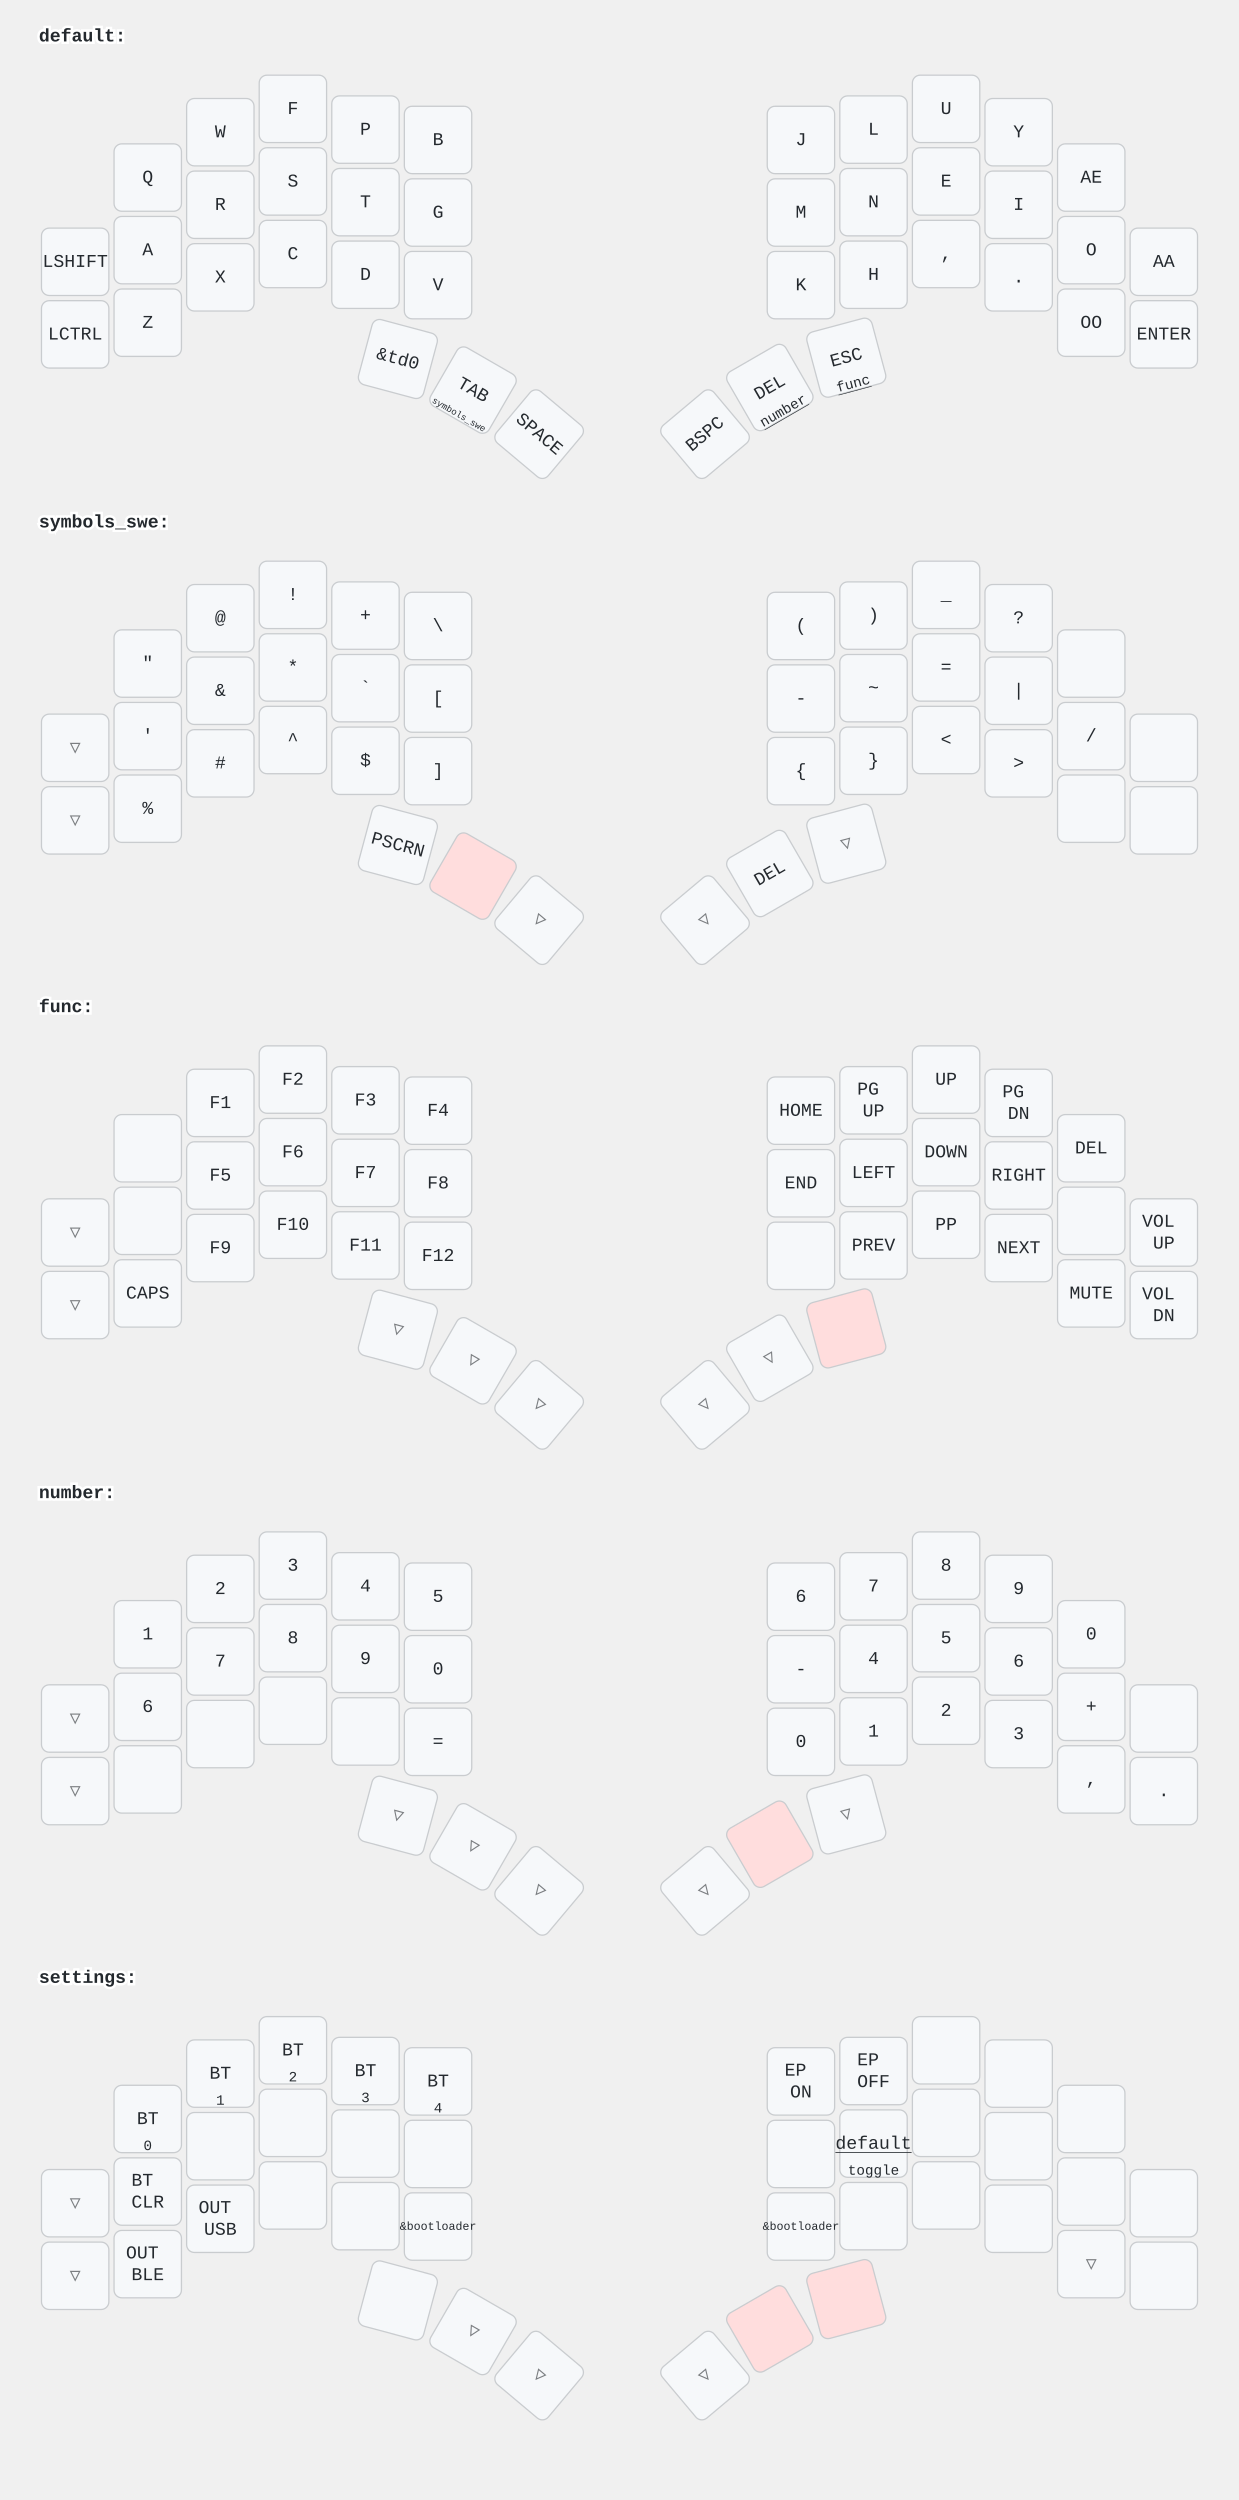
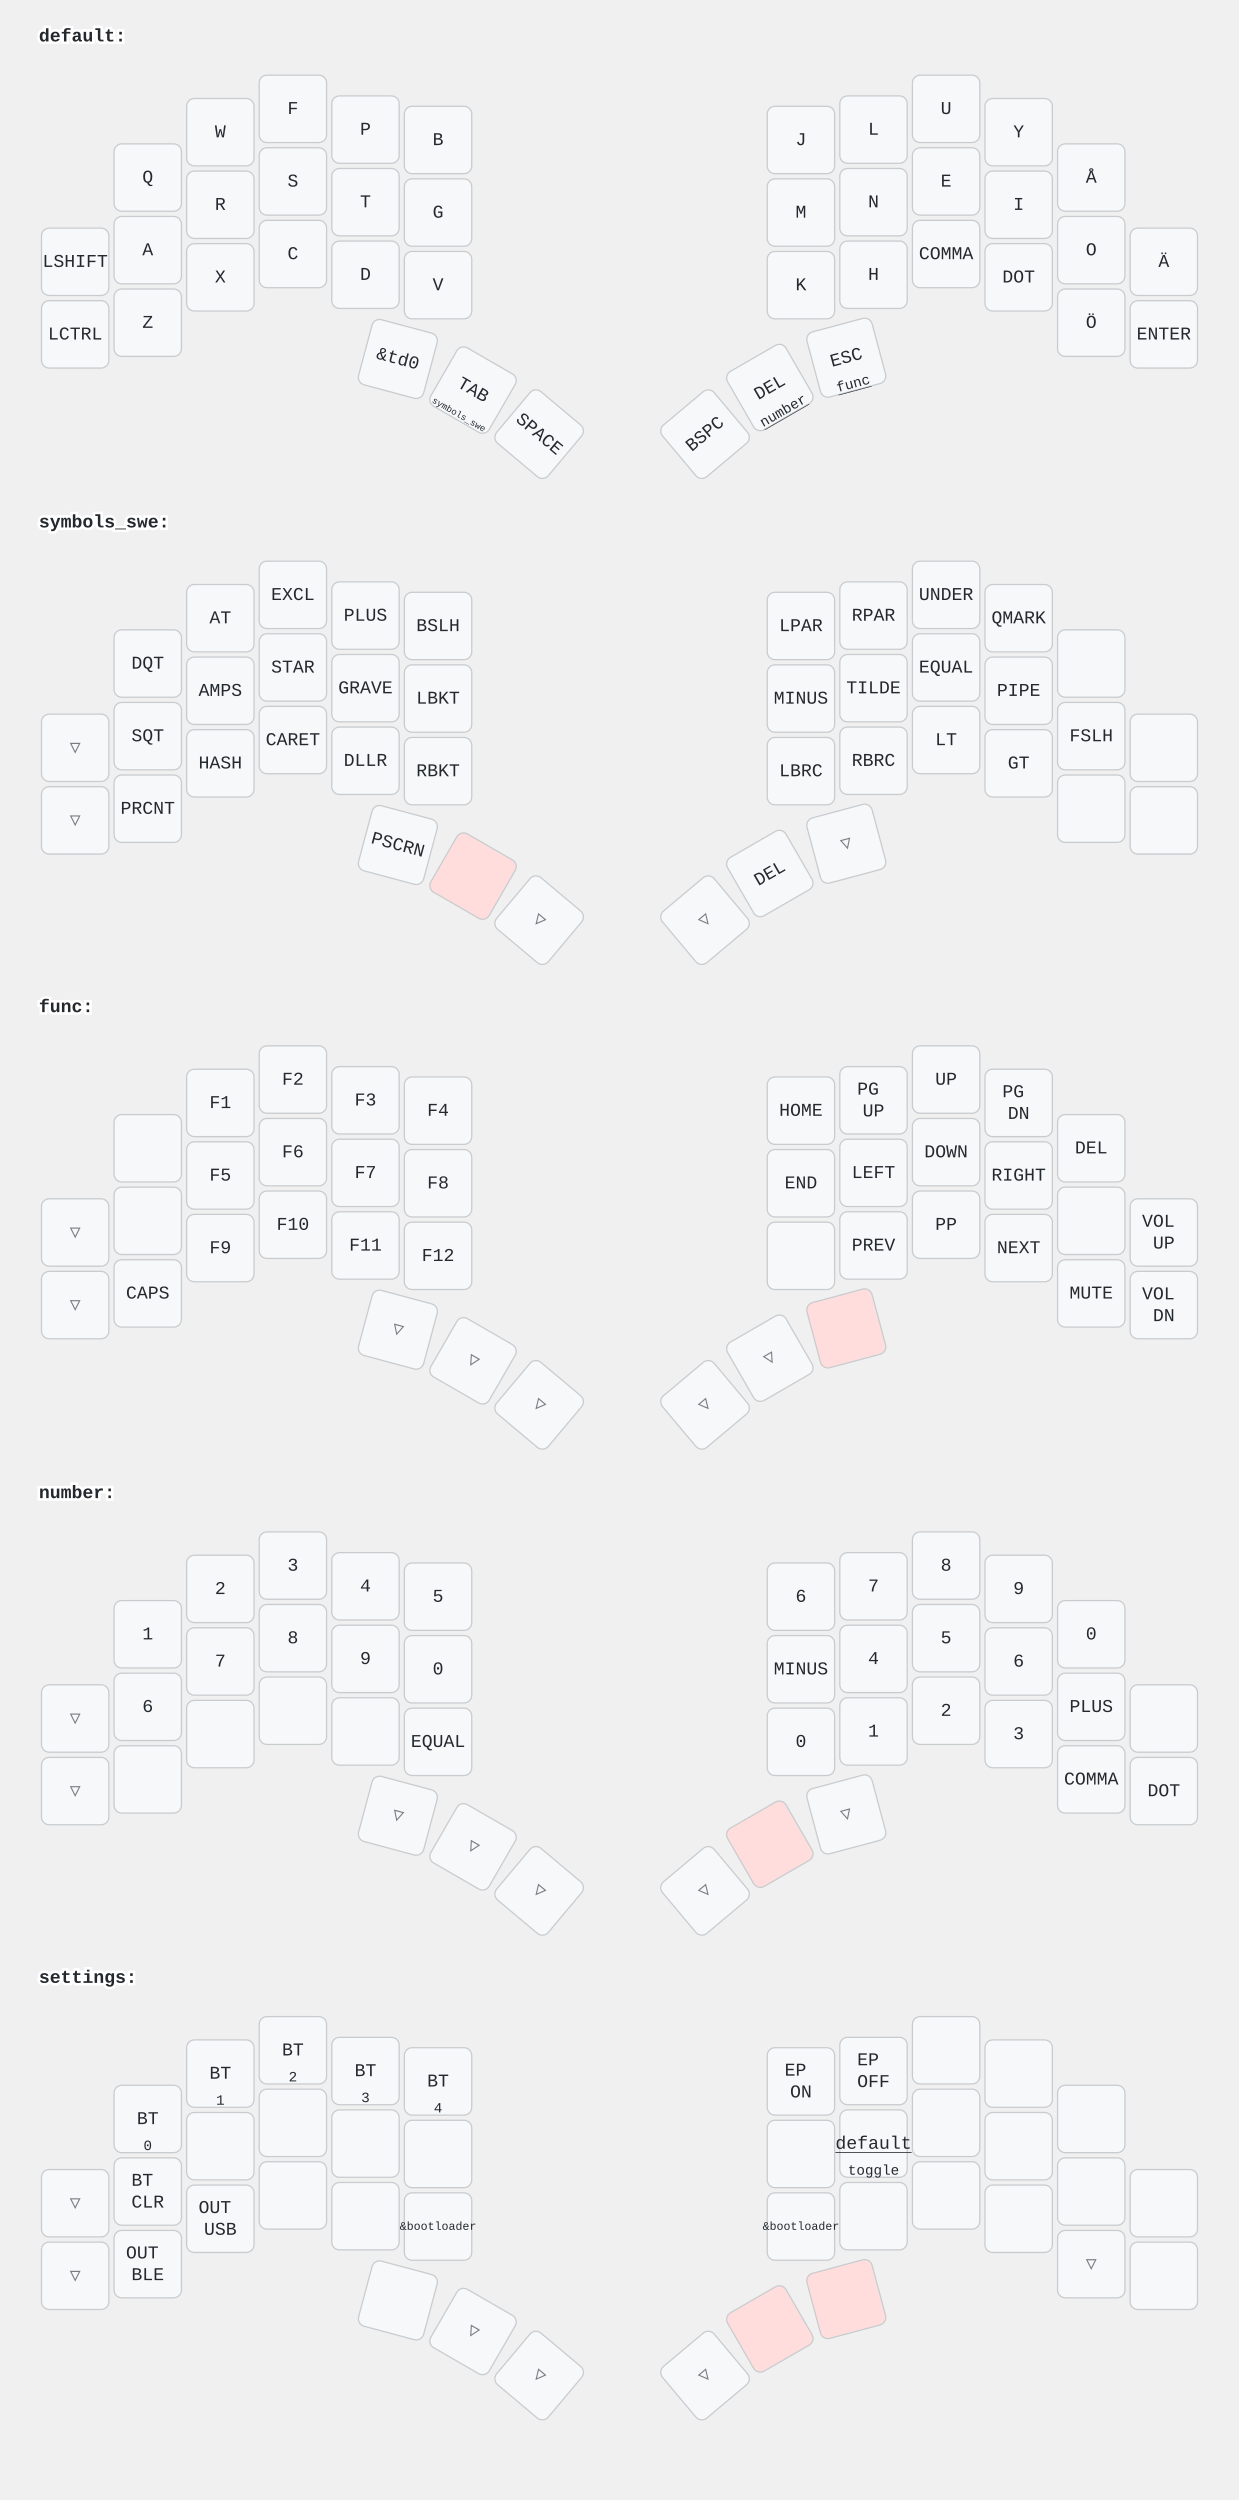
<svg xmlns="http://www.w3.org/2000/svg" width="956" height="1929" viewBox="0 0 956 1929" class="keymap">
  <style>/* inherit to force styles through use tags */
svg path {
    fill: inherit;
}

/* font and background color specifications */
svg.keymap {
    font-family: SFMono-Regular,Consolas,Liberation Mono,Menlo,monospace;
    font-size: 14px;
    font-kerning: normal;
    text-rendering: optimizeLegibility;
    fill: #24292e;
}

/* default key styling */
rect.key {
    fill: #f6f8fa;
}

rect.key, rect.combo {
    stroke: #c9cccf;
    stroke-width: 1;
}

/* default key side styling, only used is draw_key_sides is set */
rect.side {
    filter: brightness(90%);
}

/* color accent for combo boxes */
rect.combo, rect.combo-separate {
    fill: #cdf;
}

/* color accent for held keys */
rect.held, rect.combo.held {
    fill: #fdd;
}

/* color accent for ghost (optional) keys */
rect.ghost, rect.combo.ghost {
    stroke-dasharray: 4, 4;
    stroke-width: 2;
}

text {
    text-anchor: middle;
    dominant-baseline: middle;
}

/* styling for layer labels */
text.label {
    font-weight: bold;
    text-anchor: start;
    stroke: white;
    stroke-width: 4;
    paint-order: stroke;
}

/* styling for optional footer */
text.footer {
    text-anchor: end;
    dominant-baseline: auto;
    stroke: white;
    stroke-width: 4;
    paint-order: stroke;
}

/* styling for combo tap, and key non-tap label text */
text.combo, text.hold, text.shifted, text.left, text.right {
    font-size: 11px;
}

text.hold {
    text-anchor: middle;
    dominant-baseline: auto;
}

text.shifted {
    text-anchor: middle;
    dominant-baseline: hanging;
}

text.left {
    text-anchor: start;
}

text.right {
    text-anchor: end;
}

text.layer-activator {
    text-decoration: underline;
}

/* styling for hold/shifted label text in combo box */
text.combo.hold, text.combo.shifted, text.combo.left, text.combo.right {
    font-size: 8px;
}

/* lighter symbol for transparent keys */
text.trans {
    fill: #7b7e81;
}

/* styling for combo dendrons */
path.combo {
    stroke-width: 1;
    stroke: gray;
    fill: none;
}

/* Start Tabler Icons Cleanup */
/* cannot use height/width with glyphs */
.icon-tabler &gt; path {
    fill: inherit;
    stroke: inherit;
    stroke-width: 2;
}
/* hide tabler's default box */
.icon-tabler &gt; path[stroke="none"][fill="none"] {
    visibility: hidden;
}
/* End Tabler Icons Cleanup */
</style>
  <g transform="translate(30, 0)" class="layer-default">
    <text x="0" y="28" class="label" id="default">default:</text>
    <g transform="translate(0, 56)">
      <g transform="translate(84, 81)" class="key keypos-0">
        <rect rx="6" ry="6" x="-26" y="-26" width="52" height="52" class="key" />
        <text x="0" y="0" class="key tap">Q</text>
      </g>
      <g transform="translate(140, 46)" class="key keypos-1">
        <rect rx="6" ry="6" x="-26" y="-26" width="52" height="52" class="key" />
        <text x="0" y="0" class="key tap">W</text>
      </g>
      <g transform="translate(196, 28)" class="key keypos-2">
        <rect rx="6" ry="6" x="-26" y="-26" width="52" height="52" class="key" />
        <text x="0" y="0" class="key tap">F</text>
      </g>
      <g transform="translate(252, 44)" class="key keypos-3">
        <rect rx="6" ry="6" x="-26" y="-26" width="52" height="52" class="key" />
        <text x="0" y="0" class="key tap">P</text>
      </g>
      <g transform="translate(308, 52)" class="key keypos-4">
        <rect rx="6" ry="6" x="-26" y="-26" width="52" height="52" class="key" />
        <text x="0" y="0" class="key tap">B</text>
      </g>
      <g transform="translate(588, 52)" class="key keypos-5">
        <rect rx="6" ry="6" x="-26" y="-26" width="52" height="52" class="key" />
        <text x="0" y="0" class="key tap">J</text>
      </g>
      <g transform="translate(644, 44)" class="key keypos-6">
        <rect rx="6" ry="6" x="-26" y="-26" width="52" height="52" class="key" />
        <text x="0" y="0" class="key tap">L</text>
      </g>
      <g transform="translate(700, 28)" class="key keypos-7">
        <rect rx="6" ry="6" x="-26" y="-26" width="52" height="52" class="key" />
        <text x="0" y="0" class="key tap">U</text>
      </g>
      <g transform="translate(756, 46)" class="key keypos-8">
        <rect rx="6" ry="6" x="-26" y="-26" width="52" height="52" class="key" />
        <text x="0" y="0" class="key tap">Y</text>
      </g>
      <g transform="translate(812, 81)" class="key keypos-9">
        <rect rx="6" ry="6" x="-26" y="-26" width="52" height="52" class="key" />
-         <text x="0" y="0" class="key tap">AE</text>
+         <text x="0" y="0" class="key tap">Å</text>
      </g>
      <g transform="translate(28, 146)" class="key keypos-10">
        <rect rx="6" ry="6" x="-26" y="-26" width="52" height="52" class="key" />
        <text x="0" y="0" class="key tap">LSHIFT</text>
      </g>
      <g transform="translate(84, 137)" class="key keypos-11">
        <rect rx="6" ry="6" x="-26" y="-26" width="52" height="52" class="key" />
        <text x="0" y="0" class="key tap">A</text>
      </g>
      <g transform="translate(140, 102)" class="key keypos-12">
        <rect rx="6" ry="6" x="-26" y="-26" width="52" height="52" class="key" />
        <text x="0" y="0" class="key tap">R</text>
      </g>
      <g transform="translate(196, 84)" class="key keypos-13">
        <rect rx="6" ry="6" x="-26" y="-26" width="52" height="52" class="key" />
        <text x="0" y="0" class="key tap">S</text>
      </g>
      <g transform="translate(252, 100)" class="key keypos-14">
        <rect rx="6" ry="6" x="-26" y="-26" width="52" height="52" class="key" />
        <text x="0" y="0" class="key tap">T</text>
      </g>
      <g transform="translate(308, 108)" class="key keypos-15">
        <rect rx="6" ry="6" x="-26" y="-26" width="52" height="52" class="key" />
        <text x="0" y="0" class="key tap">G</text>
      </g>
      <g transform="translate(588, 108)" class="key keypos-16">
        <rect rx="6" ry="6" x="-26" y="-26" width="52" height="52" class="key" />
        <text x="0" y="0" class="key tap">M</text>
      </g>
      <g transform="translate(644, 100)" class="key keypos-17">
        <rect rx="6" ry="6" x="-26" y="-26" width="52" height="52" class="key" />
        <text x="0" y="0" class="key tap">N</text>
      </g>
      <g transform="translate(700, 84)" class="key keypos-18">
        <rect rx="6" ry="6" x="-26" y="-26" width="52" height="52" class="key" />
        <text x="0" y="0" class="key tap">E</text>
      </g>
      <g transform="translate(756, 102)" class="key keypos-19">
        <rect rx="6" ry="6" x="-26" y="-26" width="52" height="52" class="key" />
        <text x="0" y="0" class="key tap">I</text>
      </g>
      <g transform="translate(812, 137)" class="key keypos-20">
        <rect rx="6" ry="6" x="-26" y="-26" width="52" height="52" class="key" />
        <text x="0" y="0" class="key tap">O</text>
      </g>
      <g transform="translate(868, 146)" class="key keypos-21">
        <rect rx="6" ry="6" x="-26" y="-26" width="52" height="52" class="key" />
-         <text x="0" y="0" class="key tap">AA</text>
+         <text x="0" y="0" class="key tap">Ä</text>
      </g>
      <g transform="translate(28, 202)" class="key keypos-22">
        <rect rx="6" ry="6" x="-26" y="-26" width="52" height="52" class="key" />
        <text x="0" y="0" class="key tap">LCTRL</text>
      </g>
      <g transform="translate(84, 193)" class="key keypos-23">
        <rect rx="6" ry="6" x="-26" y="-26" width="52" height="52" class="key" />
        <text x="0" y="0" class="key tap">Z</text>
      </g>
      <g transform="translate(140, 158)" class="key keypos-24">
        <rect rx="6" ry="6" x="-26" y="-26" width="52" height="52" class="key" />
        <text x="0" y="0" class="key tap">X</text>
      </g>
      <g transform="translate(196, 140)" class="key keypos-25">
        <rect rx="6" ry="6" x="-26" y="-26" width="52" height="52" class="key" />
        <text x="0" y="0" class="key tap">C</text>
      </g>
      <g transform="translate(252, 156)" class="key keypos-26">
        <rect rx="6" ry="6" x="-26" y="-26" width="52" height="52" class="key" />
        <text x="0" y="0" class="key tap">D</text>
      </g>
      <g transform="translate(308, 164)" class="key keypos-27">
        <rect rx="6" ry="6" x="-26" y="-26" width="52" height="52" class="key" />
        <text x="0" y="0" class="key tap">V</text>
      </g>
      <g transform="translate(588, 164)" class="key keypos-28">
        <rect rx="6" ry="6" x="-26" y="-26" width="52" height="52" class="key" />
        <text x="0" y="0" class="key tap">K</text>
      </g>
      <g transform="translate(644, 156)" class="key keypos-29">
        <rect rx="6" ry="6" x="-26" y="-26" width="52" height="52" class="key" />
        <text x="0" y="0" class="key tap">H</text>
      </g>
      <g transform="translate(700, 140)" class="key keypos-30">
        <rect rx="6" ry="6" x="-26" y="-26" width="52" height="52" class="key" />
-         <text x="0" y="0" class="key tap">,</text>
+         <text x="0" y="0" class="key tap">COMMA</text>
      </g>
      <g transform="translate(756, 158)" class="key keypos-31">
        <rect rx="6" ry="6" x="-26" y="-26" width="52" height="52" class="key" />
-         <text x="0" y="0" class="key tap">.</text>
+         <text x="0" y="0" class="key tap">DOT</text>
      </g>
      <g transform="translate(812, 193)" class="key keypos-32">
        <rect rx="6" ry="6" x="-26" y="-26" width="52" height="52" class="key" />
-         <text x="0" y="0" class="key tap">OO</text>
+         <text x="0" y="0" class="key tap">Ö</text>
      </g>
      <g transform="translate(868, 202)" class="key keypos-33">
        <rect rx="6" ry="6" x="-26" y="-26" width="52" height="52" class="key" />
        <text x="0" y="0" class="key tap">ENTER</text>
      </g>
      <g transform="translate(277, 221) rotate(15.0)" class="key keypos-34">
        <rect rx="6" ry="6" x="-26" y="-26" width="52" height="52" class="key" />
        <text x="0" y="0" class="key tap">&amp;td0</text>
      </g>
      <g transform="translate(335, 245) rotate(30.0)" class="key keypos-35">
        <rect rx="6" ry="6" x="-26" y="-26" width="52" height="52" class="key" />
        <text x="0" y="0" class="key tap">TAB</text>
        <a href="#symbols_swe">
          <text x="0" y="24" class="key hold layer-activator">
            <tspan style="font-size: 64%">symbols_swe</tspan>
          </text>
        </a>
      </g>
      <g transform="translate(386, 279) rotate(40.0)" class="key keypos-36">
        <rect rx="6" ry="6" x="-26" y="-26" width="52" height="52" class="key" />
        <text x="0" y="0" class="key tap">SPACE</text>
      </g>
      <g transform="translate(514, 279) rotate(-40.0)" class="key keypos-37">
        <rect rx="6" ry="6" x="-26" y="-26" width="52" height="52" class="key" />
        <text x="0" y="0" class="key tap">BSPC</text>
      </g>
      <g transform="translate(564, 243) rotate(-30.0)" class="key keypos-38">
        <rect rx="6" ry="6" x="-26" y="-26" width="52" height="52" class="key" />
        <text x="0" y="0" class="key tap">DEL</text>
        <a href="#number">
          <text x="0" y="24" class="key hold layer-activator">number</text>
        </a>
      </g>
      <g transform="translate(623, 220) rotate(-15.0)" class="key keypos-39">
        <rect rx="6" ry="6" x="-26" y="-26" width="52" height="52" class="key" />
        <text x="0" y="0" class="key tap">ESC</text>
        <a href="#func">
          <text x="0" y="24" class="key hold layer-activator">func</text>
        </a>
      </g>
    </g>
  </g>
  <g transform="translate(30, 375)" class="layer-symbols_swe">
    <text x="0" y="28" class="label" id="symbols_swe">symbols_swe:</text>
    <g transform="translate(0, 56)">
      <g transform="translate(84, 81)" class="key keypos-0">
        <rect rx="6" ry="6" x="-26" y="-26" width="52" height="52" class="key" />
-         <text x="0" y="0" class="key tap">"</text>
+         <text x="0" y="0" class="key tap">DQT</text>
      </g>
      <g transform="translate(140, 46)" class="key keypos-1">
        <rect rx="6" ry="6" x="-26" y="-26" width="52" height="52" class="key" />
-         <text x="0" y="0" class="key tap">@</text>
+         <text x="0" y="0" class="key tap">AT</text>
      </g>
      <g transform="translate(196, 28)" class="key keypos-2">
        <rect rx="6" ry="6" x="-26" y="-26" width="52" height="52" class="key" />
-         <text x="0" y="0" class="key tap">!</text>
+         <text x="0" y="0" class="key tap">EXCL</text>
      </g>
      <g transform="translate(252, 44)" class="key keypos-3">
        <rect rx="6" ry="6" x="-26" y="-26" width="52" height="52" class="key" />
-         <text x="0" y="0" class="key tap">+</text>
+         <text x="0" y="0" class="key tap">PLUS</text>
      </g>
      <g transform="translate(308, 52)" class="key keypos-4">
        <rect rx="6" ry="6" x="-26" y="-26" width="52" height="52" class="key" />
-         <text x="0" y="0" class="key tap">\</text>
+         <text x="0" y="0" class="key tap">BSLH</text>
      </g>
      <g transform="translate(588, 52)" class="key keypos-5">
        <rect rx="6" ry="6" x="-26" y="-26" width="52" height="52" class="key" />
-         <text x="0" y="0" class="key tap">(</text>
+         <text x="0" y="0" class="key tap">LPAR</text>
      </g>
      <g transform="translate(644, 44)" class="key keypos-6">
        <rect rx="6" ry="6" x="-26" y="-26" width="52" height="52" class="key" />
-         <text x="0" y="0" class="key tap">)</text>
+         <text x="0" y="0" class="key tap">RPAR</text>
      </g>
      <g transform="translate(700, 28)" class="key keypos-7">
        <rect rx="6" ry="6" x="-26" y="-26" width="52" height="52" class="key" />
-         <text x="0" y="0" class="key tap">_</text>
+         <text x="0" y="0" class="key tap">UNDER</text>
      </g>
      <g transform="translate(756, 46)" class="key keypos-8">
        <rect rx="6" ry="6" x="-26" y="-26" width="52" height="52" class="key" />
-         <text x="0" y="0" class="key tap">?</text>
+         <text x="0" y="0" class="key tap">QMARK</text>
      </g>
      <g transform="translate(812, 81)" class="key keypos-9">
        <rect rx="6" ry="6" x="-26" y="-26" width="52" height="52" class="key" />
      </g>
      <g transform="translate(28, 146)" class="key trans keypos-10">
        <rect rx="6" ry="6" x="-26" y="-26" width="52" height="52" class="key trans" />
        <text x="0" y="0" class="key trans tap">▽</text>
      </g>
      <g transform="translate(84, 137)" class="key keypos-11">
        <rect rx="6" ry="6" x="-26" y="-26" width="52" height="52" class="key" />
-         <text x="0" y="0" class="key tap">'</text>
+         <text x="0" y="0" class="key tap">SQT</text>
      </g>
      <g transform="translate(140, 102)" class="key keypos-12">
        <rect rx="6" ry="6" x="-26" y="-26" width="52" height="52" class="key" />
-         <text x="0" y="0" class="key tap">&amp;</text>
+         <text x="0" y="0" class="key tap">AMPS</text>
      </g>
      <g transform="translate(196, 84)" class="key keypos-13">
        <rect rx="6" ry="6" x="-26" y="-26" width="52" height="52" class="key" />
-         <text x="0" y="0" class="key tap">*</text>
+         <text x="0" y="0" class="key tap">STAR</text>
      </g>
      <g transform="translate(252, 100)" class="key keypos-14">
        <rect rx="6" ry="6" x="-26" y="-26" width="52" height="52" class="key" />
-         <text x="0" y="0" class="key tap">`</text>
+         <text x="0" y="0" class="key tap">GRAVE</text>
      </g>
      <g transform="translate(308, 108)" class="key keypos-15">
        <rect rx="6" ry="6" x="-26" y="-26" width="52" height="52" class="key" />
-         <text x="0" y="0" class="key tap">[</text>
+         <text x="0" y="0" class="key tap">LBKT</text>
      </g>
      <g transform="translate(588, 108)" class="key keypos-16">
        <rect rx="6" ry="6" x="-26" y="-26" width="52" height="52" class="key" />
-         <text x="0" y="0" class="key tap">-</text>
+         <text x="0" y="0" class="key tap">MINUS</text>
      </g>
      <g transform="translate(644, 100)" class="key keypos-17">
        <rect rx="6" ry="6" x="-26" y="-26" width="52" height="52" class="key" />
-         <text x="0" y="0" class="key tap">~</text>
+         <text x="0" y="0" class="key tap">TILDE</text>
      </g>
      <g transform="translate(700, 84)" class="key keypos-18">
        <rect rx="6" ry="6" x="-26" y="-26" width="52" height="52" class="key" />
-         <text x="0" y="0" class="key tap">=</text>
+         <text x="0" y="0" class="key tap">EQUAL</text>
      </g>
      <g transform="translate(756, 102)" class="key keypos-19">
        <rect rx="6" ry="6" x="-26" y="-26" width="52" height="52" class="key" />
-         <text x="0" y="0" class="key tap">|</text>
+         <text x="0" y="0" class="key tap">PIPE</text>
      </g>
      <g transform="translate(812, 137)" class="key keypos-20">
        <rect rx="6" ry="6" x="-26" y="-26" width="52" height="52" class="key" />
-         <text x="0" y="0" class="key tap">/</text>
+         <text x="0" y="0" class="key tap">FSLH</text>
      </g>
      <g transform="translate(868, 146)" class="key keypos-21">
        <rect rx="6" ry="6" x="-26" y="-26" width="52" height="52" class="key" />
      </g>
      <g transform="translate(28, 202)" class="key trans keypos-22">
        <rect rx="6" ry="6" x="-26" y="-26" width="52" height="52" class="key trans" />
        <text x="0" y="0" class="key trans tap">▽</text>
      </g>
      <g transform="translate(84, 193)" class="key keypos-23">
        <rect rx="6" ry="6" x="-26" y="-26" width="52" height="52" class="key" />
-         <text x="0" y="0" class="key tap">%</text>
+         <text x="0" y="0" class="key tap">PRCNT</text>
      </g>
      <g transform="translate(140, 158)" class="key keypos-24">
        <rect rx="6" ry="6" x="-26" y="-26" width="52" height="52" class="key" />
-         <text x="0" y="0" class="key tap">#</text>
+         <text x="0" y="0" class="key tap">HASH</text>
      </g>
      <g transform="translate(196, 140)" class="key keypos-25">
        <rect rx="6" ry="6" x="-26" y="-26" width="52" height="52" class="key" />
-         <text x="0" y="0" class="key tap">^</text>
+         <text x="0" y="0" class="key tap">CARET</text>
      </g>
      <g transform="translate(252, 156)" class="key keypos-26">
        <rect rx="6" ry="6" x="-26" y="-26" width="52" height="52" class="key" />
-         <text x="0" y="0" class="key tap">$</text>
+         <text x="0" y="0" class="key tap">DLLR</text>
      </g>
      <g transform="translate(308, 164)" class="key keypos-27">
        <rect rx="6" ry="6" x="-26" y="-26" width="52" height="52" class="key" />
-         <text x="0" y="0" class="key tap">]</text>
+         <text x="0" y="0" class="key tap">RBKT</text>
      </g>
      <g transform="translate(588, 164)" class="key keypos-28">
        <rect rx="6" ry="6" x="-26" y="-26" width="52" height="52" class="key" />
-         <text x="0" y="0" class="key tap">{</text>
+         <text x="0" y="0" class="key tap">LBRC</text>
      </g>
      <g transform="translate(644, 156)" class="key keypos-29">
        <rect rx="6" ry="6" x="-26" y="-26" width="52" height="52" class="key" />
-         <text x="0" y="0" class="key tap">}</text>
+         <text x="0" y="0" class="key tap">RBRC</text>
      </g>
      <g transform="translate(700, 140)" class="key keypos-30">
        <rect rx="6" ry="6" x="-26" y="-26" width="52" height="52" class="key" />
-         <text x="0" y="0" class="key tap">&lt;</text>
+         <text x="0" y="0" class="key tap">LT</text>
      </g>
      <g transform="translate(756, 158)" class="key keypos-31">
        <rect rx="6" ry="6" x="-26" y="-26" width="52" height="52" class="key" />
-         <text x="0" y="0" class="key tap">&gt;</text>
+         <text x="0" y="0" class="key tap">GT</text>
      </g>
      <g transform="translate(812, 193)" class="key keypos-32">
        <rect rx="6" ry="6" x="-26" y="-26" width="52" height="52" class="key" />
      </g>
      <g transform="translate(868, 202)" class="key keypos-33">
        <rect rx="6" ry="6" x="-26" y="-26" width="52" height="52" class="key" />
      </g>
      <g transform="translate(277, 221) rotate(15.0)" class="key keypos-34">
        <rect rx="6" ry="6" x="-26" y="-26" width="52" height="52" class="key" />
        <text x="0" y="0" class="key tap">PSCRN</text>
      </g>
      <g transform="translate(335, 245) rotate(30.0)" class="key held keypos-35">
        <rect rx="6" ry="6" x="-26" y="-26" width="52" height="52" class="key held" />
      </g>
      <g transform="translate(386, 279) rotate(40.0)" class="key trans keypos-36">
        <rect rx="6" ry="6" x="-26" y="-26" width="52" height="52" class="key trans" />
        <text x="0" y="0" class="key trans tap">▽</text>
      </g>
      <g transform="translate(514, 279) rotate(-40.0)" class="key trans keypos-37">
        <rect rx="6" ry="6" x="-26" y="-26" width="52" height="52" class="key trans" />
        <text x="0" y="0" class="key trans tap">▽</text>
      </g>
      <g transform="translate(564, 243) rotate(-30.0)" class="key keypos-38">
        <rect rx="6" ry="6" x="-26" y="-26" width="52" height="52" class="key" />
        <text x="0" y="0" class="key tap">DEL</text>
      </g>
      <g transform="translate(623, 220) rotate(-15.0)" class="key trans keypos-39">
        <rect rx="6" ry="6" x="-26" y="-26" width="52" height="52" class="key trans" />
        <text x="0" y="0" class="key trans tap">▽</text>
      </g>
    </g>
  </g>
  <g transform="translate(30, 749)" class="layer-func">
    <text x="0" y="28" class="label" id="func">func:</text>
    <g transform="translate(0, 56)">
      <g transform="translate(84, 81)" class="key keypos-0">
        <rect rx="6" ry="6" x="-26" y="-26" width="52" height="52" class="key" />
      </g>
      <g transform="translate(140, 46)" class="key keypos-1">
        <rect rx="6" ry="6" x="-26" y="-26" width="52" height="52" class="key" />
        <text x="0" y="0" class="key tap">F1</text>
      </g>
      <g transform="translate(196, 28)" class="key keypos-2">
        <rect rx="6" ry="6" x="-26" y="-26" width="52" height="52" class="key" />
        <text x="0" y="0" class="key tap">F2</text>
      </g>
      <g transform="translate(252, 44)" class="key keypos-3">
        <rect rx="6" ry="6" x="-26" y="-26" width="52" height="52" class="key" />
        <text x="0" y="0" class="key tap">F3</text>
      </g>
      <g transform="translate(308, 52)" class="key keypos-4">
        <rect rx="6" ry="6" x="-26" y="-26" width="52" height="52" class="key" />
        <text x="0" y="0" class="key tap">F4</text>
      </g>
      <g transform="translate(588, 52)" class="key keypos-5">
        <rect rx="6" ry="6" x="-26" y="-26" width="52" height="52" class="key" />
        <text x="0" y="0" class="key tap">HOME</text>
      </g>
      <g transform="translate(644, 44)" class="key keypos-6">
        <rect rx="6" ry="6" x="-26" y="-26" width="52" height="52" class="key" />
        <text x="0" y="0" class="key tap">
          <tspan x="0" dy="-0.6em">PG</tspan>
          <tspan x="0" dy="1.2em">UP</tspan>
        </text>
      </g>
      <g transform="translate(700, 28)" class="key keypos-7">
        <rect rx="6" ry="6" x="-26" y="-26" width="52" height="52" class="key" />
        <text x="0" y="0" class="key tap">UP</text>
      </g>
      <g transform="translate(756, 46)" class="key keypos-8">
        <rect rx="6" ry="6" x="-26" y="-26" width="52" height="52" class="key" />
        <text x="0" y="0" class="key tap">
          <tspan x="0" dy="-0.6em">PG</tspan>
          <tspan x="0" dy="1.2em">DN</tspan>
        </text>
      </g>
      <g transform="translate(812, 81)" class="key keypos-9">
        <rect rx="6" ry="6" x="-26" y="-26" width="52" height="52" class="key" />
        <text x="0" y="0" class="key tap">DEL</text>
      </g>
      <g transform="translate(28, 146)" class="key trans keypos-10">
        <rect rx="6" ry="6" x="-26" y="-26" width="52" height="52" class="key trans" />
        <text x="0" y="0" class="key trans tap">▽</text>
      </g>
      <g transform="translate(84, 137)" class="key keypos-11">
        <rect rx="6" ry="6" x="-26" y="-26" width="52" height="52" class="key" />
      </g>
      <g transform="translate(140, 102)" class="key keypos-12">
        <rect rx="6" ry="6" x="-26" y="-26" width="52" height="52" class="key" />
        <text x="0" y="0" class="key tap">F5</text>
      </g>
      <g transform="translate(196, 84)" class="key keypos-13">
        <rect rx="6" ry="6" x="-26" y="-26" width="52" height="52" class="key" />
        <text x="0" y="0" class="key tap">F6</text>
      </g>
      <g transform="translate(252, 100)" class="key keypos-14">
        <rect rx="6" ry="6" x="-26" y="-26" width="52" height="52" class="key" />
        <text x="0" y="0" class="key tap">F7</text>
      </g>
      <g transform="translate(308, 108)" class="key keypos-15">
        <rect rx="6" ry="6" x="-26" y="-26" width="52" height="52" class="key" />
        <text x="0" y="0" class="key tap">F8</text>
      </g>
      <g transform="translate(588, 108)" class="key keypos-16">
        <rect rx="6" ry="6" x="-26" y="-26" width="52" height="52" class="key" />
        <text x="0" y="0" class="key tap">END</text>
      </g>
      <g transform="translate(644, 100)" class="key keypos-17">
        <rect rx="6" ry="6" x="-26" y="-26" width="52" height="52" class="key" />
        <text x="0" y="0" class="key tap">LEFT</text>
      </g>
      <g transform="translate(700, 84)" class="key keypos-18">
        <rect rx="6" ry="6" x="-26" y="-26" width="52" height="52" class="key" />
        <text x="0" y="0" class="key tap">DOWN</text>
      </g>
      <g transform="translate(756, 102)" class="key keypos-19">
        <rect rx="6" ry="6" x="-26" y="-26" width="52" height="52" class="key" />
        <text x="0" y="0" class="key tap">RIGHT</text>
      </g>
      <g transform="translate(812, 137)" class="key keypos-20">
        <rect rx="6" ry="6" x="-26" y="-26" width="52" height="52" class="key" />
      </g>
      <g transform="translate(868, 146)" class="key keypos-21">
        <rect rx="6" ry="6" x="-26" y="-26" width="52" height="52" class="key" />
        <text x="0" y="0" class="key tap">
          <tspan x="0" dy="-0.6em">VOL</tspan>
          <tspan x="0" dy="1.2em">UP</tspan>
        </text>
      </g>
      <g transform="translate(28, 202)" class="key trans keypos-22">
        <rect rx="6" ry="6" x="-26" y="-26" width="52" height="52" class="key trans" />
        <text x="0" y="0" class="key trans tap">▽</text>
      </g>
      <g transform="translate(84, 193)" class="key keypos-23">
        <rect rx="6" ry="6" x="-26" y="-26" width="52" height="52" class="key" />
        <text x="0" y="0" class="key tap">CAPS</text>
      </g>
      <g transform="translate(140, 158)" class="key keypos-24">
        <rect rx="6" ry="6" x="-26" y="-26" width="52" height="52" class="key" />
        <text x="0" y="0" class="key tap">F9</text>
      </g>
      <g transform="translate(196, 140)" class="key keypos-25">
        <rect rx="6" ry="6" x="-26" y="-26" width="52" height="52" class="key" />
        <text x="0" y="0" class="key tap">F10</text>
      </g>
      <g transform="translate(252, 156)" class="key keypos-26">
        <rect rx="6" ry="6" x="-26" y="-26" width="52" height="52" class="key" />
        <text x="0" y="0" class="key tap">F11</text>
      </g>
      <g transform="translate(308, 164)" class="key keypos-27">
        <rect rx="6" ry="6" x="-26" y="-26" width="52" height="52" class="key" />
        <text x="0" y="0" class="key tap">F12</text>
      </g>
      <g transform="translate(588, 164)" class="key keypos-28">
        <rect rx="6" ry="6" x="-26" y="-26" width="52" height="52" class="key" />
      </g>
      <g transform="translate(644, 156)" class="key keypos-29">
        <rect rx="6" ry="6" x="-26" y="-26" width="52" height="52" class="key" />
        <text x="0" y="0" class="key tap">PREV</text>
      </g>
      <g transform="translate(700, 140)" class="key keypos-30">
        <rect rx="6" ry="6" x="-26" y="-26" width="52" height="52" class="key" />
        <text x="0" y="0" class="key tap">PP</text>
      </g>
      <g transform="translate(756, 158)" class="key keypos-31">
        <rect rx="6" ry="6" x="-26" y="-26" width="52" height="52" class="key" />
        <text x="0" y="0" class="key tap">NEXT</text>
      </g>
      <g transform="translate(812, 193)" class="key keypos-32">
        <rect rx="6" ry="6" x="-26" y="-26" width="52" height="52" class="key" />
        <text x="0" y="0" class="key tap">MUTE</text>
      </g>
      <g transform="translate(868, 202)" class="key keypos-33">
        <rect rx="6" ry="6" x="-26" y="-26" width="52" height="52" class="key" />
        <text x="0" y="0" class="key tap">
          <tspan x="0" dy="-0.6em">VOL</tspan>
          <tspan x="0" dy="1.2em">DN</tspan>
        </text>
      </g>
      <g transform="translate(277, 221) rotate(15.0)" class="key trans keypos-34">
        <rect rx="6" ry="6" x="-26" y="-26" width="52" height="52" class="key trans" />
        <text x="0" y="0" class="key trans tap">▽</text>
      </g>
      <g transform="translate(335, 245) rotate(30.0)" class="key trans keypos-35">
        <rect rx="6" ry="6" x="-26" y="-26" width="52" height="52" class="key trans" />
        <text x="0" y="0" class="key trans tap">▽</text>
      </g>
      <g transform="translate(386, 279) rotate(40.0)" class="key trans keypos-36">
        <rect rx="6" ry="6" x="-26" y="-26" width="52" height="52" class="key trans" />
        <text x="0" y="0" class="key trans tap">▽</text>
      </g>
      <g transform="translate(514, 279) rotate(-40.0)" class="key trans keypos-37">
        <rect rx="6" ry="6" x="-26" y="-26" width="52" height="52" class="key trans" />
        <text x="0" y="0" class="key trans tap">▽</text>
      </g>
      <g transform="translate(564, 243) rotate(-30.0)" class="key trans keypos-38">
        <rect rx="6" ry="6" x="-26" y="-26" width="52" height="52" class="key trans" />
        <text x="0" y="0" class="key trans tap">▽</text>
      </g>
      <g transform="translate(623, 220) rotate(-15.0)" class="key held keypos-39">
        <rect rx="6" ry="6" x="-26" y="-26" width="52" height="52" class="key held" />
      </g>
    </g>
  </g>
  <g transform="translate(30, 1124)" class="layer-number">
    <text x="0" y="28" class="label" id="number">number:</text>
    <g transform="translate(0, 56)">
      <g transform="translate(84, 81)" class="key keypos-0">
        <rect rx="6" ry="6" x="-26" y="-26" width="52" height="52" class="key" />
        <text x="0" y="0" class="key tap">1</text>
      </g>
      <g transform="translate(140, 46)" class="key keypos-1">
        <rect rx="6" ry="6" x="-26" y="-26" width="52" height="52" class="key" />
        <text x="0" y="0" class="key tap">2</text>
      </g>
      <g transform="translate(196, 28)" class="key keypos-2">
        <rect rx="6" ry="6" x="-26" y="-26" width="52" height="52" class="key" />
        <text x="0" y="0" class="key tap">3</text>
      </g>
      <g transform="translate(252, 44)" class="key keypos-3">
        <rect rx="6" ry="6" x="-26" y="-26" width="52" height="52" class="key" />
        <text x="0" y="0" class="key tap">4</text>
      </g>
      <g transform="translate(308, 52)" class="key keypos-4">
        <rect rx="6" ry="6" x="-26" y="-26" width="52" height="52" class="key" />
        <text x="0" y="0" class="key tap">5</text>
      </g>
      <g transform="translate(588, 52)" class="key keypos-5">
        <rect rx="6" ry="6" x="-26" y="-26" width="52" height="52" class="key" />
        <text x="0" y="0" class="key tap">6</text>
      </g>
      <g transform="translate(644, 44)" class="key keypos-6">
        <rect rx="6" ry="6" x="-26" y="-26" width="52" height="52" class="key" />
        <text x="0" y="0" class="key tap">7</text>
      </g>
      <g transform="translate(700, 28)" class="key keypos-7">
        <rect rx="6" ry="6" x="-26" y="-26" width="52" height="52" class="key" />
        <text x="0" y="0" class="key tap">8</text>
      </g>
      <g transform="translate(756, 46)" class="key keypos-8">
        <rect rx="6" ry="6" x="-26" y="-26" width="52" height="52" class="key" />
        <text x="0" y="0" class="key tap">9</text>
      </g>
      <g transform="translate(812, 81)" class="key keypos-9">
        <rect rx="6" ry="6" x="-26" y="-26" width="52" height="52" class="key" />
        <text x="0" y="0" class="key tap">0</text>
      </g>
      <g transform="translate(28, 146)" class="key trans keypos-10">
        <rect rx="6" ry="6" x="-26" y="-26" width="52" height="52" class="key trans" />
        <text x="0" y="0" class="key trans tap">▽</text>
      </g>
      <g transform="translate(84, 137)" class="key keypos-11">
        <rect rx="6" ry="6" x="-26" y="-26" width="52" height="52" class="key" />
        <text x="0" y="0" class="key tap">6</text>
      </g>
      <g transform="translate(140, 102)" class="key keypos-12">
        <rect rx="6" ry="6" x="-26" y="-26" width="52" height="52" class="key" />
        <text x="0" y="0" class="key tap">7</text>
      </g>
      <g transform="translate(196, 84)" class="key keypos-13">
        <rect rx="6" ry="6" x="-26" y="-26" width="52" height="52" class="key" />
        <text x="0" y="0" class="key tap">8</text>
      </g>
      <g transform="translate(252, 100)" class="key keypos-14">
        <rect rx="6" ry="6" x="-26" y="-26" width="52" height="52" class="key" />
        <text x="0" y="0" class="key tap">9</text>
      </g>
      <g transform="translate(308, 108)" class="key keypos-15">
        <rect rx="6" ry="6" x="-26" y="-26" width="52" height="52" class="key" />
        <text x="0" y="0" class="key tap">0</text>
      </g>
      <g transform="translate(588, 108)" class="key keypos-16">
        <rect rx="6" ry="6" x="-26" y="-26" width="52" height="52" class="key" />
-         <text x="0" y="0" class="key tap">-</text>
+         <text x="0" y="0" class="key tap">MINUS</text>
      </g>
      <g transform="translate(644, 100)" class="key keypos-17">
        <rect rx="6" ry="6" x="-26" y="-26" width="52" height="52" class="key" />
        <text x="0" y="0" class="key tap">4</text>
      </g>
      <g transform="translate(700, 84)" class="key keypos-18">
        <rect rx="6" ry="6" x="-26" y="-26" width="52" height="52" class="key" />
        <text x="0" y="0" class="key tap">5</text>
      </g>
      <g transform="translate(756, 102)" class="key keypos-19">
        <rect rx="6" ry="6" x="-26" y="-26" width="52" height="52" class="key" />
        <text x="0" y="0" class="key tap">6</text>
      </g>
      <g transform="translate(812, 137)" class="key keypos-20">
        <rect rx="6" ry="6" x="-26" y="-26" width="52" height="52" class="key" />
-         <text x="0" y="0" class="key tap">+</text>
+         <text x="0" y="0" class="key tap">PLUS</text>
      </g>
      <g transform="translate(868, 146)" class="key keypos-21">
        <rect rx="6" ry="6" x="-26" y="-26" width="52" height="52" class="key" />
      </g>
      <g transform="translate(28, 202)" class="key trans keypos-22">
        <rect rx="6" ry="6" x="-26" y="-26" width="52" height="52" class="key trans" />
        <text x="0" y="0" class="key trans tap">▽</text>
      </g>
      <g transform="translate(84, 193)" class="key keypos-23">
        <rect rx="6" ry="6" x="-26" y="-26" width="52" height="52" class="key" />
      </g>
      <g transform="translate(140, 158)" class="key keypos-24">
        <rect rx="6" ry="6" x="-26" y="-26" width="52" height="52" class="key" />
      </g>
      <g transform="translate(196, 140)" class="key keypos-25">
        <rect rx="6" ry="6" x="-26" y="-26" width="52" height="52" class="key" />
      </g>
      <g transform="translate(252, 156)" class="key keypos-26">
        <rect rx="6" ry="6" x="-26" y="-26" width="52" height="52" class="key" />
      </g>
      <g transform="translate(308, 164)" class="key keypos-27">
        <rect rx="6" ry="6" x="-26" y="-26" width="52" height="52" class="key" />
-         <text x="0" y="0" class="key tap">=</text>
+         <text x="0" y="0" class="key tap">EQUAL</text>
      </g>
      <g transform="translate(588, 164)" class="key keypos-28">
        <rect rx="6" ry="6" x="-26" y="-26" width="52" height="52" class="key" />
        <text x="0" y="0" class="key tap">0</text>
      </g>
      <g transform="translate(644, 156)" class="key keypos-29">
        <rect rx="6" ry="6" x="-26" y="-26" width="52" height="52" class="key" />
        <text x="0" y="0" class="key tap">1</text>
      </g>
      <g transform="translate(700, 140)" class="key keypos-30">
        <rect rx="6" ry="6" x="-26" y="-26" width="52" height="52" class="key" />
        <text x="0" y="0" class="key tap">2</text>
      </g>
      <g transform="translate(756, 158)" class="key keypos-31">
        <rect rx="6" ry="6" x="-26" y="-26" width="52" height="52" class="key" />
        <text x="0" y="0" class="key tap">3</text>
      </g>
      <g transform="translate(812, 193)" class="key keypos-32">
        <rect rx="6" ry="6" x="-26" y="-26" width="52" height="52" class="key" />
-         <text x="0" y="0" class="key tap">,</text>
+         <text x="0" y="0" class="key tap">COMMA</text>
      </g>
      <g transform="translate(868, 202)" class="key keypos-33">
        <rect rx="6" ry="6" x="-26" y="-26" width="52" height="52" class="key" />
-         <text x="0" y="0" class="key tap">.</text>
+         <text x="0" y="0" class="key tap">DOT</text>
      </g>
      <g transform="translate(277, 221) rotate(15.0)" class="key trans keypos-34">
        <rect rx="6" ry="6" x="-26" y="-26" width="52" height="52" class="key trans" />
        <text x="0" y="0" class="key trans tap">▽</text>
      </g>
      <g transform="translate(335, 245) rotate(30.0)" class="key trans keypos-35">
        <rect rx="6" ry="6" x="-26" y="-26" width="52" height="52" class="key trans" />
        <text x="0" y="0" class="key trans tap">▽</text>
      </g>
      <g transform="translate(386, 279) rotate(40.0)" class="key trans keypos-36">
        <rect rx="6" ry="6" x="-26" y="-26" width="52" height="52" class="key trans" />
        <text x="0" y="0" class="key trans tap">▽</text>
      </g>
      <g transform="translate(514, 279) rotate(-40.0)" class="key trans keypos-37">
        <rect rx="6" ry="6" x="-26" y="-26" width="52" height="52" class="key trans" />
        <text x="0" y="0" class="key trans tap">▽</text>
      </g>
      <g transform="translate(564, 243) rotate(-30.0)" class="key held keypos-38">
        <rect rx="6" ry="6" x="-26" y="-26" width="52" height="52" class="key held" />
      </g>
      <g transform="translate(623, 220) rotate(-15.0)" class="key trans keypos-39">
        <rect rx="6" ry="6" x="-26" y="-26" width="52" height="52" class="key trans" />
        <text x="0" y="0" class="key trans tap">▽</text>
      </g>
    </g>
  </g>
  <g transform="translate(30, 1498)" class="layer-settings">
    <text x="0" y="28" class="label" id="settings">settings:</text>
    <g transform="translate(0, 56)">
      <g transform="translate(84, 81)" class="key keypos-0">
        <rect rx="6" ry="6" x="-26" y="-26" width="52" height="52" class="key" />
        <text x="0" y="0" class="key tap">BT</text>
        <text x="0" y="24" class="key hold">0</text>
      </g>
      <g transform="translate(140, 46)" class="key keypos-1">
        <rect rx="6" ry="6" x="-26" y="-26" width="52" height="52" class="key" />
        <text x="0" y="0" class="key tap">BT</text>
        <text x="0" y="24" class="key hold">1</text>
      </g>
      <g transform="translate(196, 28)" class="key keypos-2">
        <rect rx="6" ry="6" x="-26" y="-26" width="52" height="52" class="key" />
        <text x="0" y="0" class="key tap">BT</text>
        <text x="0" y="24" class="key hold">2</text>
      </g>
      <g transform="translate(252, 44)" class="key keypos-3">
        <rect rx="6" ry="6" x="-26" y="-26" width="52" height="52" class="key" />
        <text x="0" y="0" class="key tap">BT</text>
        <text x="0" y="24" class="key hold">3</text>
      </g>
      <g transform="translate(308, 52)" class="key keypos-4">
        <rect rx="6" ry="6" x="-26" y="-26" width="52" height="52" class="key" />
        <text x="0" y="0" class="key tap">BT</text>
        <text x="0" y="24" class="key hold">4</text>
      </g>
      <g transform="translate(588, 52)" class="key keypos-5">
        <rect rx="6" ry="6" x="-26" y="-26" width="52" height="52" class="key" />
        <text x="0" y="0" class="key tap">
          <tspan x="0" dy="-0.6em">EP</tspan>
          <tspan x="0" dy="1.2em">ON</tspan>
        </text>
      </g>
      <g transform="translate(644, 44)" class="key keypos-6">
        <rect rx="6" ry="6" x="-26" y="-26" width="52" height="52" class="key" />
        <text x="0" y="0" class="key tap">
          <tspan x="0" dy="-0.6em">EP</tspan>
          <tspan x="0" dy="1.2em">OFF</tspan>
        </text>
      </g>
      <g transform="translate(700, 28)" class="key keypos-7">
        <rect rx="6" ry="6" x="-26" y="-26" width="52" height="52" class="key" />
      </g>
      <g transform="translate(756, 46)" class="key keypos-8">
        <rect rx="6" ry="6" x="-26" y="-26" width="52" height="52" class="key" />
      </g>
      <g transform="translate(812, 81)" class="key keypos-9">
        <rect rx="6" ry="6" x="-26" y="-26" width="52" height="52" class="key" />
      </g>
      <g transform="translate(28, 146)" class="key trans keypos-10">
        <rect rx="6" ry="6" x="-26" y="-26" width="52" height="52" class="key trans" />
        <text x="0" y="0" class="key trans tap">▽</text>
      </g>
      <g transform="translate(84, 137)" class="key keypos-11">
        <rect rx="6" ry="6" x="-26" y="-26" width="52" height="52" class="key" />
        <text x="0" y="0" class="key tap">
          <tspan x="0" dy="-0.6em">BT</tspan>
          <tspan x="0" dy="1.2em">CLR</tspan>
        </text>
      </g>
      <g transform="translate(140, 102)" class="key keypos-12">
        <rect rx="6" ry="6" x="-26" y="-26" width="52" height="52" class="key" />
      </g>
      <g transform="translate(196, 84)" class="key keypos-13">
        <rect rx="6" ry="6" x="-26" y="-26" width="52" height="52" class="key" />
      </g>
      <g transform="translate(252, 100)" class="key keypos-14">
        <rect rx="6" ry="6" x="-26" y="-26" width="52" height="52" class="key" />
      </g>
      <g transform="translate(308, 108)" class="key keypos-15">
        <rect rx="6" ry="6" x="-26" y="-26" width="52" height="52" class="key" />
      </g>
      <g transform="translate(588, 108)" class="key keypos-16">
        <rect rx="6" ry="6" x="-26" y="-26" width="52" height="52" class="key" />
      </g>
      <g transform="translate(644, 100)" class="key keypos-17">
        <rect rx="6" ry="6" x="-26" y="-26" width="52" height="52" class="key" />
        <a href="#default">
          <text x="0" y="0" class="key tap layer-activator">default</text>
        </a>
        <text x="0" y="24" class="key hold">toggle</text>
      </g>
      <g transform="translate(700, 84)" class="key keypos-18">
        <rect rx="6" ry="6" x="-26" y="-26" width="52" height="52" class="key" />
      </g>
      <g transform="translate(756, 102)" class="key keypos-19">
        <rect rx="6" ry="6" x="-26" y="-26" width="52" height="52" class="key" />
      </g>
      <g transform="translate(812, 137)" class="key keypos-20">
        <rect rx="6" ry="6" x="-26" y="-26" width="52" height="52" class="key" />
      </g>
      <g transform="translate(868, 146)" class="key keypos-21">
        <rect rx="6" ry="6" x="-26" y="-26" width="52" height="52" class="key" />
      </g>
      <g transform="translate(28, 202)" class="key trans keypos-22">
        <rect rx="6" ry="6" x="-26" y="-26" width="52" height="52" class="key trans" />
        <text x="0" y="0" class="key trans tap">▽</text>
      </g>
      <g transform="translate(84, 193)" class="key keypos-23">
        <rect rx="6" ry="6" x="-26" y="-26" width="52" height="52" class="key" />
        <text x="0" y="0" class="key tap">
          <tspan x="0" dy="-0.6em">OUT</tspan>
          <tspan x="0" dy="1.2em">BLE</tspan>
        </text>
      </g>
      <g transform="translate(140, 158)" class="key keypos-24">
        <rect rx="6" ry="6" x="-26" y="-26" width="52" height="52" class="key" />
        <text x="0" y="0" class="key tap">
          <tspan x="0" dy="-0.6em">OUT</tspan>
          <tspan x="0" dy="1.2em">USB</tspan>
        </text>
      </g>
      <g transform="translate(196, 140)" class="key keypos-25">
        <rect rx="6" ry="6" x="-26" y="-26" width="52" height="52" class="key" />
      </g>
      <g transform="translate(252, 156)" class="key keypos-26">
        <rect rx="6" ry="6" x="-26" y="-26" width="52" height="52" class="key" />
      </g>
      <g transform="translate(308, 164)" class="key keypos-27">
        <rect rx="6" ry="6" x="-26" y="-26" width="52" height="52" class="key" />
        <text x="0" y="0" class="key tap">
          <tspan style="font-size: 64%">&amp;bootloader</tspan>
        </text>
      </g>
      <g transform="translate(588, 164)" class="key keypos-28">
        <rect rx="6" ry="6" x="-26" y="-26" width="52" height="52" class="key" />
        <text x="0" y="0" class="key tap">
          <tspan style="font-size: 64%">&amp;bootloader</tspan>
        </text>
      </g>
      <g transform="translate(644, 156)" class="key keypos-29">
        <rect rx="6" ry="6" x="-26" y="-26" width="52" height="52" class="key" />
      </g>
      <g transform="translate(700, 140)" class="key keypos-30">
        <rect rx="6" ry="6" x="-26" y="-26" width="52" height="52" class="key" />
      </g>
      <g transform="translate(756, 158)" class="key keypos-31">
        <rect rx="6" ry="6" x="-26" y="-26" width="52" height="52" class="key" />
      </g>
      <g transform="translate(812, 193)" class="key trans keypos-32">
        <rect rx="6" ry="6" x="-26" y="-26" width="52" height="52" class="key trans" />
        <text x="0" y="0" class="key trans tap">▽</text>
      </g>
      <g transform="translate(868, 202)" class="key keypos-33">
        <rect rx="6" ry="6" x="-26" y="-26" width="52" height="52" class="key" />
      </g>
      <g transform="translate(277, 221) rotate(15.0)" class="key keypos-34">
        <rect rx="6" ry="6" x="-26" y="-26" width="52" height="52" class="key" />
      </g>
      <g transform="translate(335, 245) rotate(30.0)" class="key trans keypos-35">
        <rect rx="6" ry="6" x="-26" y="-26" width="52" height="52" class="key trans" />
        <text x="0" y="0" class="key trans tap">▽</text>
      </g>
      <g transform="translate(386, 279) rotate(40.0)" class="key trans keypos-36">
        <rect rx="6" ry="6" x="-26" y="-26" width="52" height="52" class="key trans" />
        <text x="0" y="0" class="key trans tap">▽</text>
      </g>
      <g transform="translate(514, 279) rotate(-40.0)" class="key trans keypos-37">
        <rect rx="6" ry="6" x="-26" y="-26" width="52" height="52" class="key trans" />
        <text x="0" y="0" class="key trans tap">▽</text>
      </g>
      <g transform="translate(564, 243) rotate(-30.0)" class="key held keypos-38">
        <rect rx="6" ry="6" x="-26" y="-26" width="52" height="52" class="key held" />
      </g>
      <g transform="translate(623, 220) rotate(-15.0)" class="key held keypos-39">
        <rect rx="6" ry="6" x="-26" y="-26" width="52" height="52" class="key held" />
      </g>
    </g>
  </g>
</svg>
